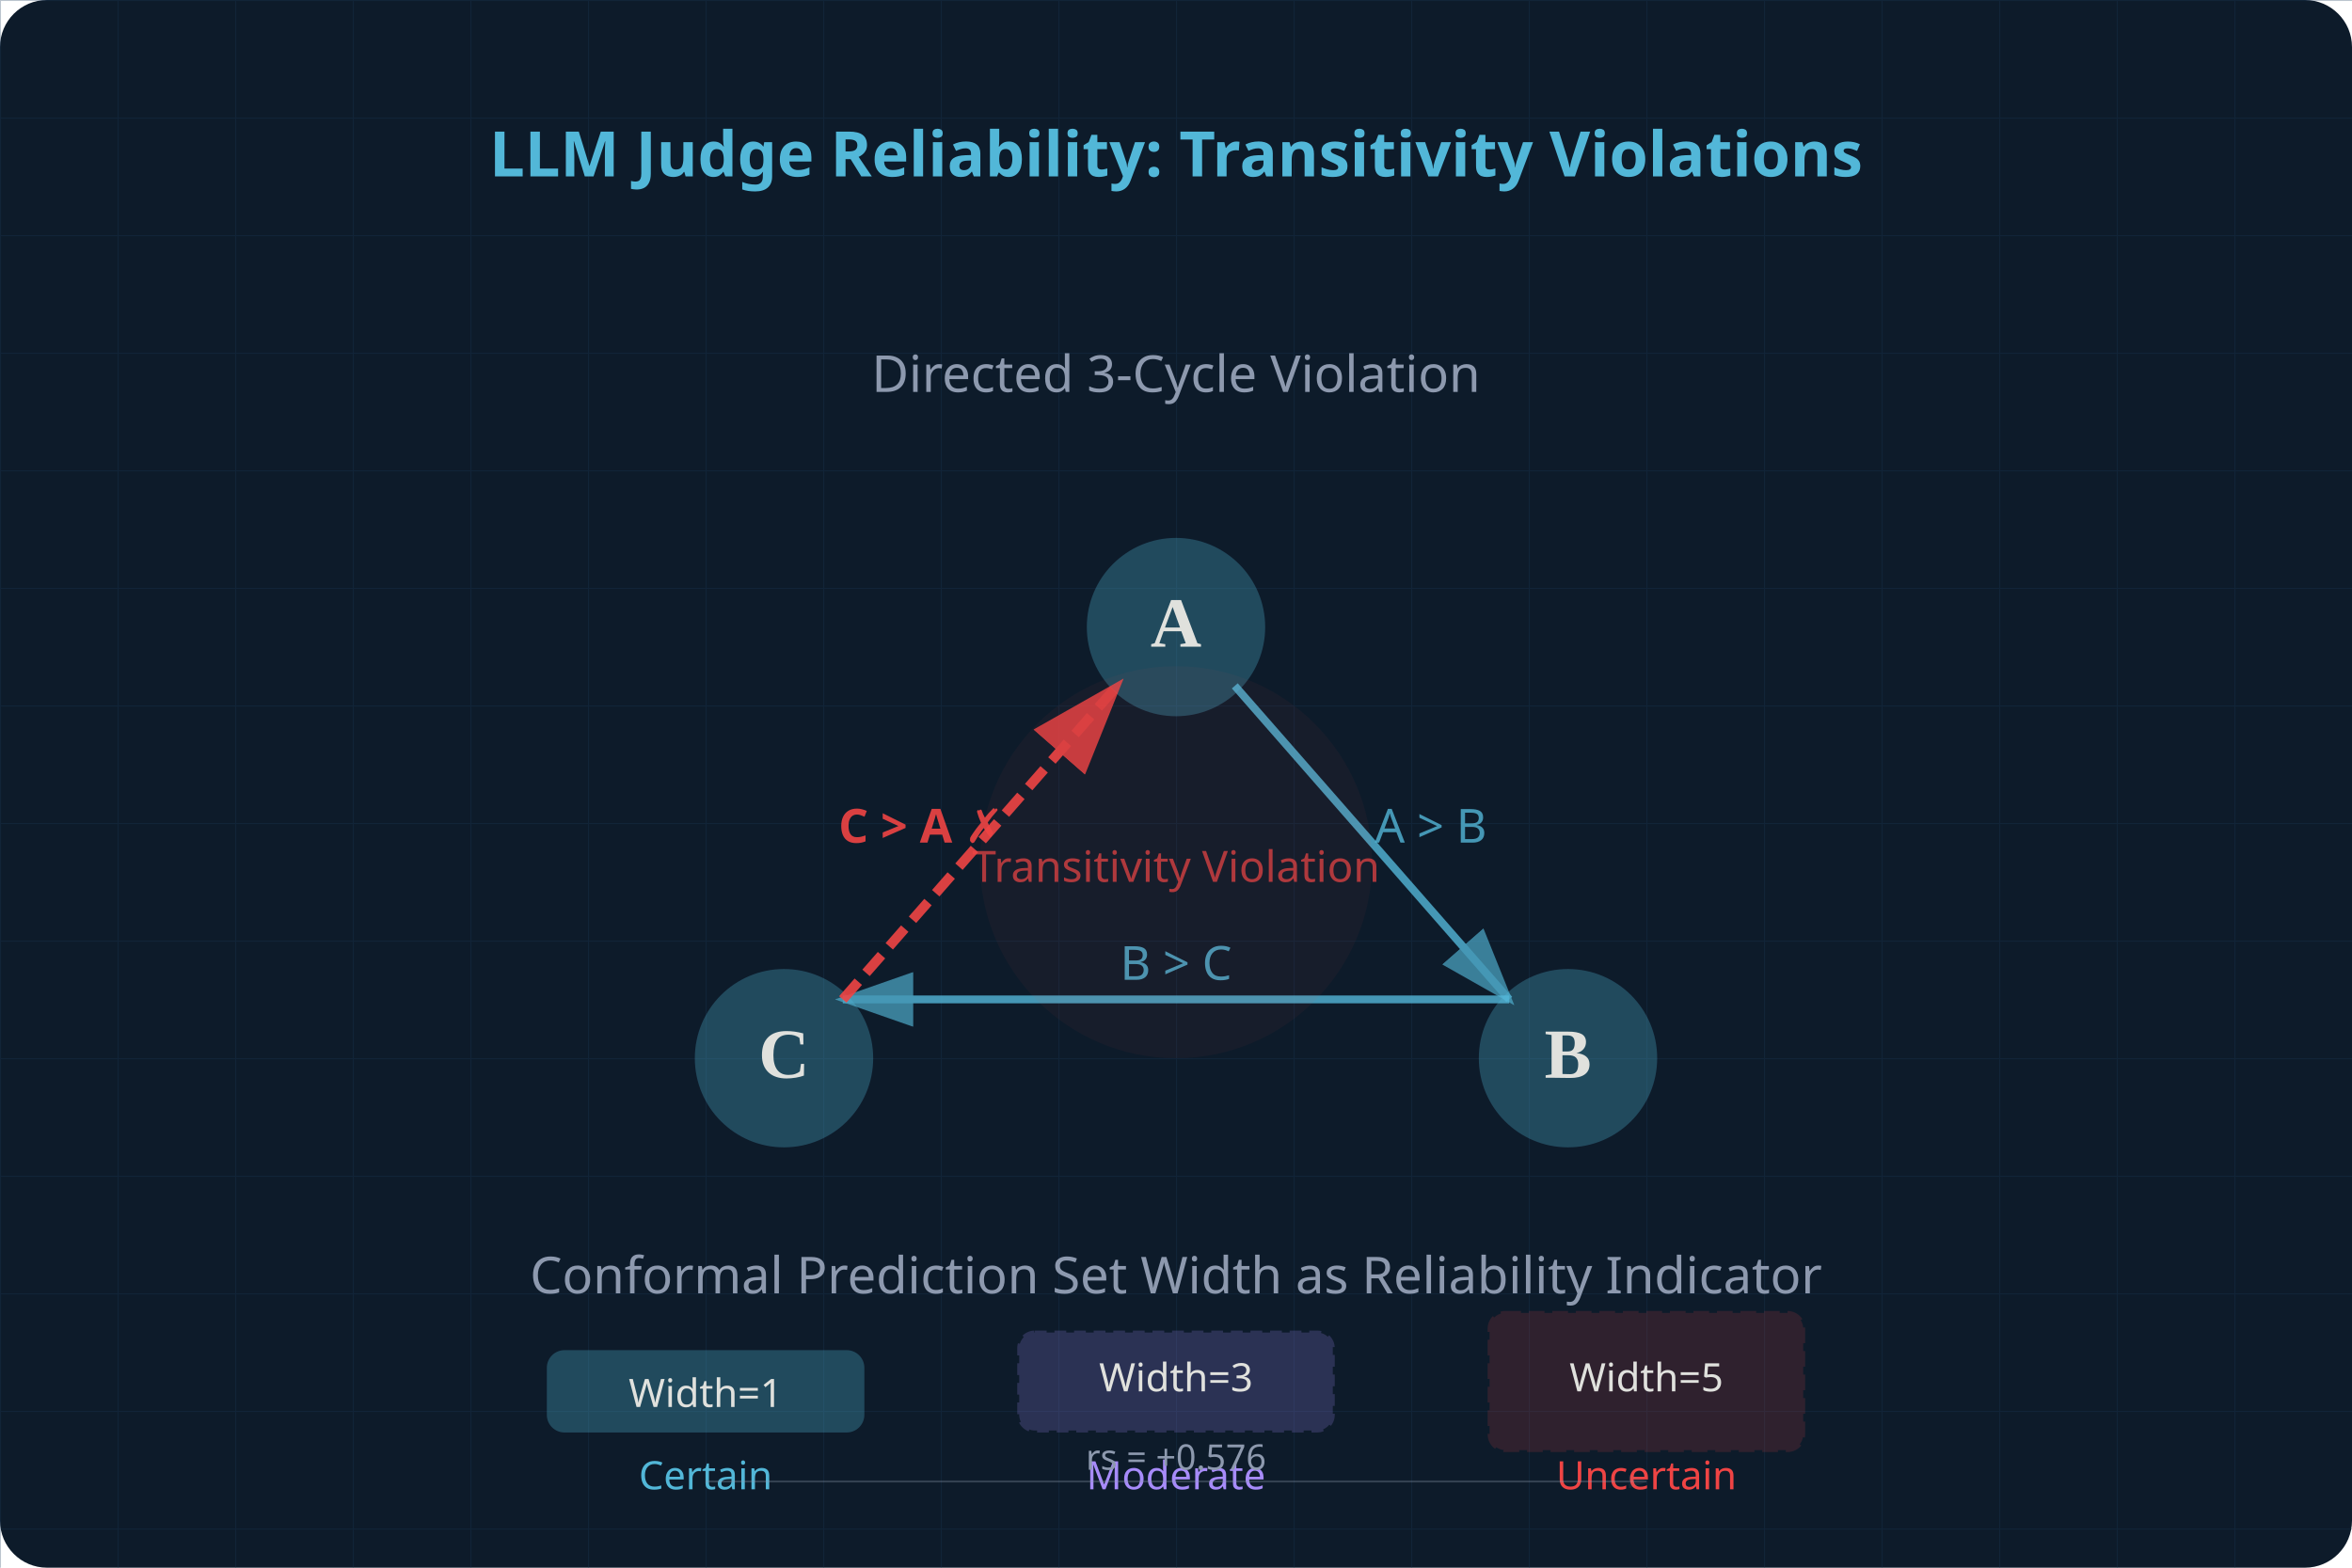
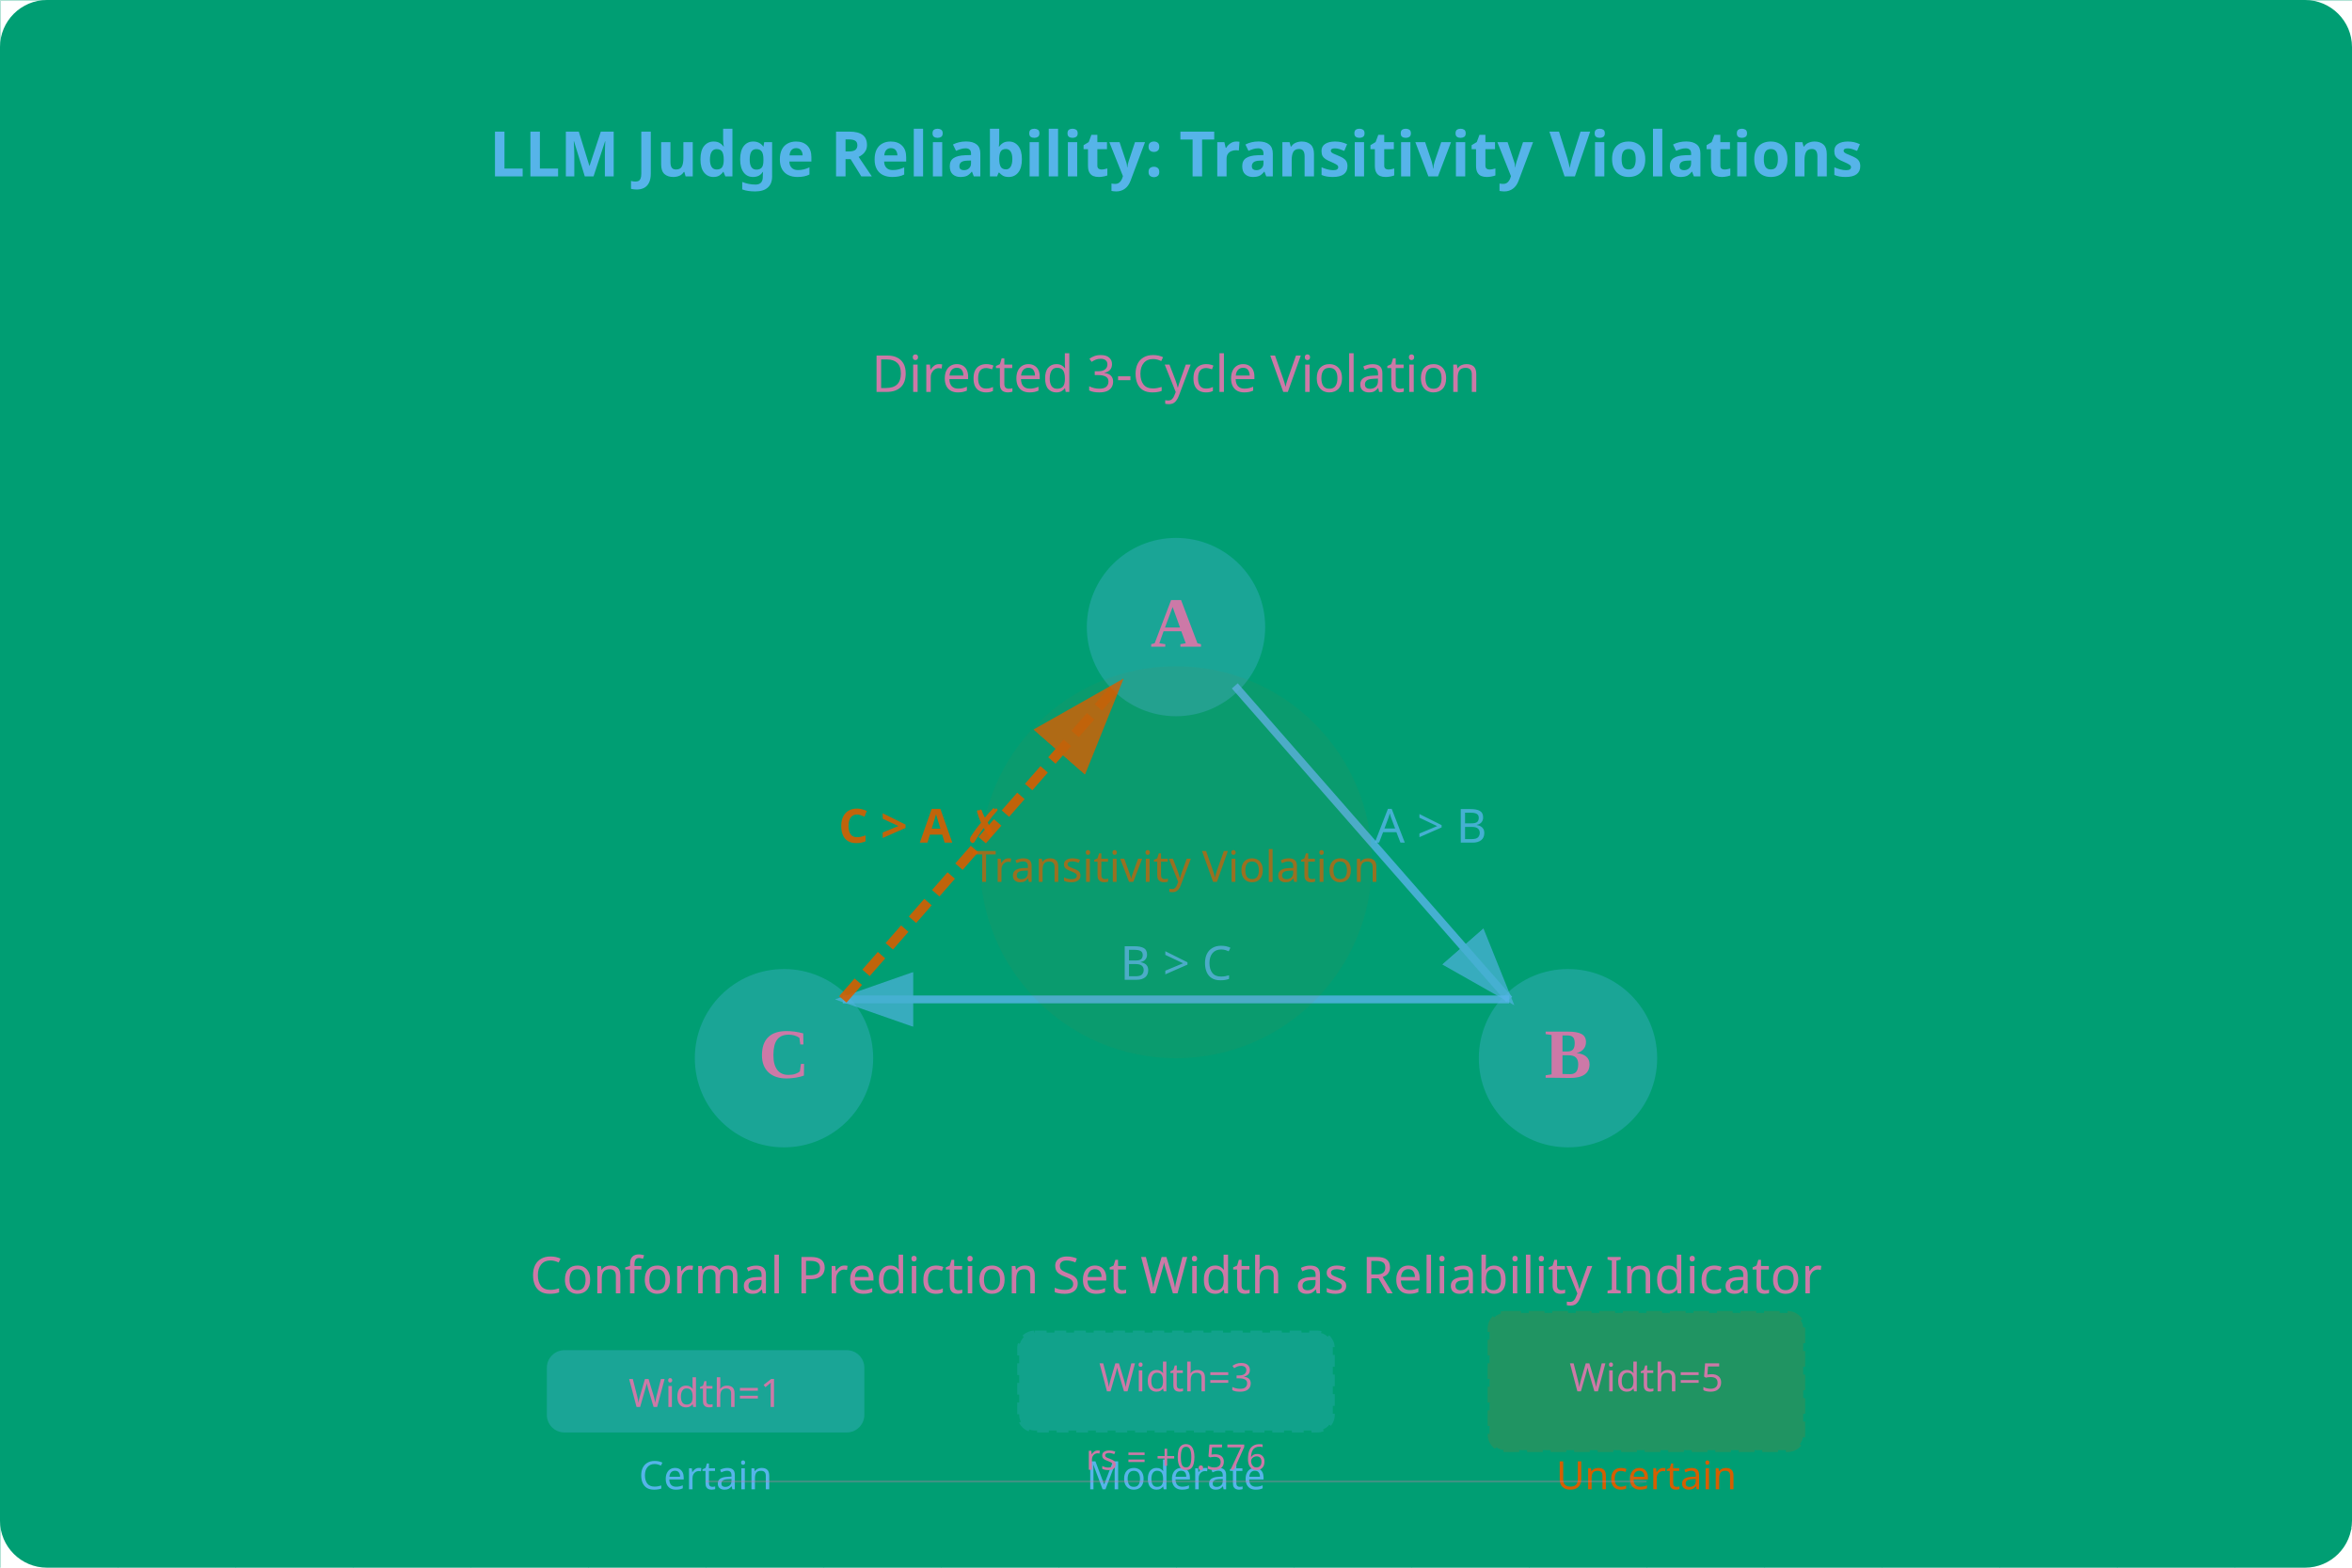
<svg xmlns="http://www.w3.org/2000/svg" viewBox="0 0 600 400" fill="none">
-   <rect width="600" height="400" fill="#0d1b2a" rx="12" />
+   <rect width="600" height="400" fill="#009E73" rx="12" />
  <defs>
    <pattern id="grid" width="30" height="30" patternUnits="userSpaceOnUse">
-       <path d="M 30 0 L 0 0 0 30" fill="none" stroke="#1b3a5c" stroke-width="0.5" opacity="0.3" />
+       <path d="M 30 0 L 0 0 0 30" fill="none" stroke="#009E73" stroke-width="0.5" opacity="0.3" />
    </pattern>
  </defs>
  <rect width="600" height="400" fill="url(#grid)" />
-   <text x="300" y="45" fill="#52b7d8" font-size="16" font-weight="bold" text-anchor="middle" font-family="system-ui">LLM Judge Reliability: Transitivity Violations</text>
-   <text x="300" y="100" fill="#8d99ae" font-size="13" text-anchor="middle" font-family="system-ui">Directed 3-Cycle Violation</text>
-   <circle cx="300" cy="160" r="22" fill="#52b7d8" opacity="0.3" stroke="#52b7d8" stroke-width="1.5" />
-   <text x="300" y="165" fill="#e0e1dd" font-size="18" font-weight="bold" text-anchor="middle">A</text>
-   <circle cx="400" cy="270" r="22" fill="#52b7d8" opacity="0.3" stroke="#52b7d8" stroke-width="1.5" />
-   <text x="400" y="275" fill="#e0e1dd" font-size="18" font-weight="bold" text-anchor="middle">B</text>
-   <circle cx="200" cy="270" r="22" fill="#52b7d8" opacity="0.3" stroke="#52b7d8" stroke-width="1.5" />
-   <text x="200" y="275" fill="#e0e1dd" font-size="18" font-weight="bold" text-anchor="middle">C</text>
-   <path d="M 315 175 L 385 255" stroke="#52b7d8" stroke-width="2" opacity="0.8" marker-end="url(#arrowBlue)" />
-   <text x="365" y="215" fill="#52b7d8" font-size="12" text-anchor="middle" font-family="system-ui" opacity="0.8">A &gt; B</text>
-   <path d="M 385 255 L 215 255" stroke="#52b7d8" stroke-width="2" opacity="0.8" marker-end="url(#arrowBlue)" />
-   <text x="300" y="250" fill="#52b7d8" font-size="12" text-anchor="middle" font-family="system-ui" opacity="0.8">B &gt; C</text>
-   <path d="M 215 255 L 285 175" stroke="#ef4444" stroke-width="2.5" opacity="0.9" marker-end="url(#arrowRed)" stroke-dasharray="6,3" />
-   <text x="235" y="215" fill="#ef4444" font-size="12" text-anchor="middle" font-family="system-ui" opacity="0.9" font-weight="bold">C &gt; A ✗</text>
-   <circle cx="300" cy="220" r="50" fill="#ef4444" opacity="0.05" />
-   <text x="300" y="225" fill="#ef4444" font-size="11" text-anchor="middle" font-family="system-ui" opacity="0.7">Transitivity Violation</text>
+   <text x="300" y="45" fill="#56B4E9" font-size="16" font-weight="bold" text-anchor="middle" font-family="system-ui">LLM Judge Reliability: Transitivity Violations</text>
+   <text x="300" y="100" fill="#CC79A7" font-size="13" text-anchor="middle" font-family="system-ui">Directed 3-Cycle Violation</text>
+   <circle cx="300" cy="160" r="22" fill="#56B4E9" opacity="0.3" stroke="#56B4E9" stroke-width="1.5" />
+   <text x="300" y="165" fill="#CC79A7" font-size="18" font-weight="bold" text-anchor="middle">A</text>
+   <circle cx="400" cy="270" r="22" fill="#56B4E9" opacity="0.3" stroke="#56B4E9" stroke-width="1.5" />
+   <text x="400" y="275" fill="#CC79A7" font-size="18" font-weight="bold" text-anchor="middle">B</text>
+   <circle cx="200" cy="270" r="22" fill="#56B4E9" opacity="0.3" stroke="#56B4E9" stroke-width="1.5" />
+   <text x="200" y="275" fill="#CC79A7" font-size="18" font-weight="bold" text-anchor="middle">C</text>
+   <path d="M 315 175 L 385 255" stroke="#56B4E9" stroke-width="2" opacity="0.8" marker-end="url(#arrowBlue)" />
+   <text x="365" y="215" fill="#56B4E9" font-size="12" text-anchor="middle" font-family="system-ui" opacity="0.8">A &gt; B</text>
+   <path d="M 385 255 L 215 255" stroke="#56B4E9" stroke-width="2" opacity="0.8" marker-end="url(#arrowBlue)" />
+   <text x="300" y="250" fill="#56B4E9" font-size="12" text-anchor="middle" font-family="system-ui" opacity="0.8">B &gt; C</text>
+   <path d="M 215 255 L 285 175" stroke="#D55E00" stroke-width="2.5" opacity="0.9" marker-end="url(#arrowRed)" stroke-dasharray="6,3" />
+   <text x="235" y="215" fill="#D55E00" font-size="12" text-anchor="middle" font-family="system-ui" opacity="0.9" font-weight="bold">C &gt; A ✗</text>
+   <circle cx="300" cy="220" r="50" fill="#D55E00" opacity="0.05" />
+   <text x="300" y="225" fill="#D55E00" font-size="11" text-anchor="middle" font-family="system-ui" opacity="0.7">Transitivity Violation</text>
  <defs>
    <marker id="arrowBlue" markerWidth="10" markerHeight="7" refX="9" refY="3.5" orient="auto">
-       <polygon points="0 0, 10 3.5, 0 7" fill="#52b7d8" opacity="0.8" />
+       <polygon points="0 0, 10 3.5, 0 7" fill="#56B4E9" opacity="0.8" />
    </marker>
    <marker id="arrowRed" markerWidth="10" markerHeight="7" refX="9" refY="3.5" orient="auto">
-       <polygon points="0 0, 10 3.5, 0 7" fill="#ef4444" opacity="0.9" />
+       <polygon points="0 0, 10 3.5, 0 7" fill="#D55E00" opacity="0.9" />
    </marker>
  </defs>
-   <text x="300" y="330" fill="#8d99ae" font-size="13" text-anchor="middle" font-family="system-ui">Conformal Prediction Set Width as Reliability Indicator</text>
-   <rect x="140" y="345" width="80" height="20" rx="4" fill="#52b7d8" opacity="0.3" stroke="#52b7d8" stroke-width="1" />
-   <text x="180" y="359" fill="#e0e1dd" font-size="10" text-anchor="middle" font-family="system-ui">Width=1</text>
-   <text x="180" y="380" fill="#52b7d8" font-size="10" text-anchor="middle" font-family="system-ui">Certain</text>
-   <rect x="260" y="340" width="80" height="25" rx="4" fill="#a78bfa" opacity="0.2" stroke="#a78bfa" stroke-width="1" stroke-dasharray="3,2" />
-   <text x="300" y="355" fill="#e0e1dd" font-size="10" text-anchor="middle" font-family="system-ui">Width=3</text>
-   <text x="300" y="380" fill="#a78bfa" font-size="10" text-anchor="middle" font-family="system-ui">Moderate</text>
-   <rect x="380" y="335" width="80" height="35" rx="4" fill="#ef4444" opacity="0.15" stroke="#ef4444" stroke-width="1" stroke-dasharray="4,2" />
-   <text x="420" y="355" fill="#e0e1dd" font-size="10" text-anchor="middle" font-family="system-ui">Width=5</text>
-   <text x="420" y="380" fill="#ef4444" font-size="10" text-anchor="middle" font-family="system-ui">Uncertain</text>
-   <path d="M 180 378 L 420 378" stroke="#8d99ae" stroke-width="0.5" opacity="0.3" marker-end="url(#arrowGray)" />
-   <text x="300" y="375" fill="#8d99ae" font-size="9" text-anchor="middle" font-family="system-ui">rs = +0.576</text>
+   <text x="300" y="330" fill="#CC79A7" font-size="13" text-anchor="middle" font-family="system-ui">Conformal Prediction Set Width as Reliability Indicator</text>
+   <rect x="140" y="345" width="80" height="20" rx="4" fill="#56B4E9" opacity="0.3" stroke="#56B4E9" stroke-width="1" />
+   <text x="180" y="359" fill="#CC79A7" font-size="10" text-anchor="middle" font-family="system-ui">Width=1</text>
+   <text x="180" y="380" fill="#56B4E9" font-size="10" text-anchor="middle" font-family="system-ui">Certain</text>
+   <rect x="260" y="340" width="80" height="25" rx="4" fill="#56B4E9" opacity="0.2" stroke="#56B4E9" stroke-width="1" stroke-dasharray="3,2" />
+   <text x="300" y="355" fill="#CC79A7" font-size="10" text-anchor="middle" font-family="system-ui">Width=3</text>
+   <text x="300" y="380" fill="#56B4E9" font-size="10" text-anchor="middle" font-family="system-ui">Moderate</text>
+   <rect x="380" y="335" width="80" height="35" rx="4" fill="#D55E00" opacity="0.15" stroke="#D55E00" stroke-width="1" stroke-dasharray="4,2" />
+   <text x="420" y="355" fill="#CC79A7" font-size="10" text-anchor="middle" font-family="system-ui">Width=5</text>
+   <text x="420" y="380" fill="#D55E00" font-size="10" text-anchor="middle" font-family="system-ui">Uncertain</text>
+   <path d="M 180 378 L 420 378" stroke="#CC79A7" stroke-width="0.5" opacity="0.3" marker-end="url(#arrowGray)" />
+   <text x="300" y="375" fill="#CC79A7" font-size="9" text-anchor="middle" font-family="system-ui">rs = +0.576</text>
  <defs>
    <marker id="arrowGray" markerWidth="10" markerHeight="7" refX="9" refY="3.5" orient="auto">
-       <polygon points="0 0, 10 3.5, 0 7" fill="#8d99ae" opacity="0.3" />
+       <polygon points="0 0, 10 3.5, 0 7" fill="#CC79A7" opacity="0.3" />
    </marker>
  </defs>
</svg>
